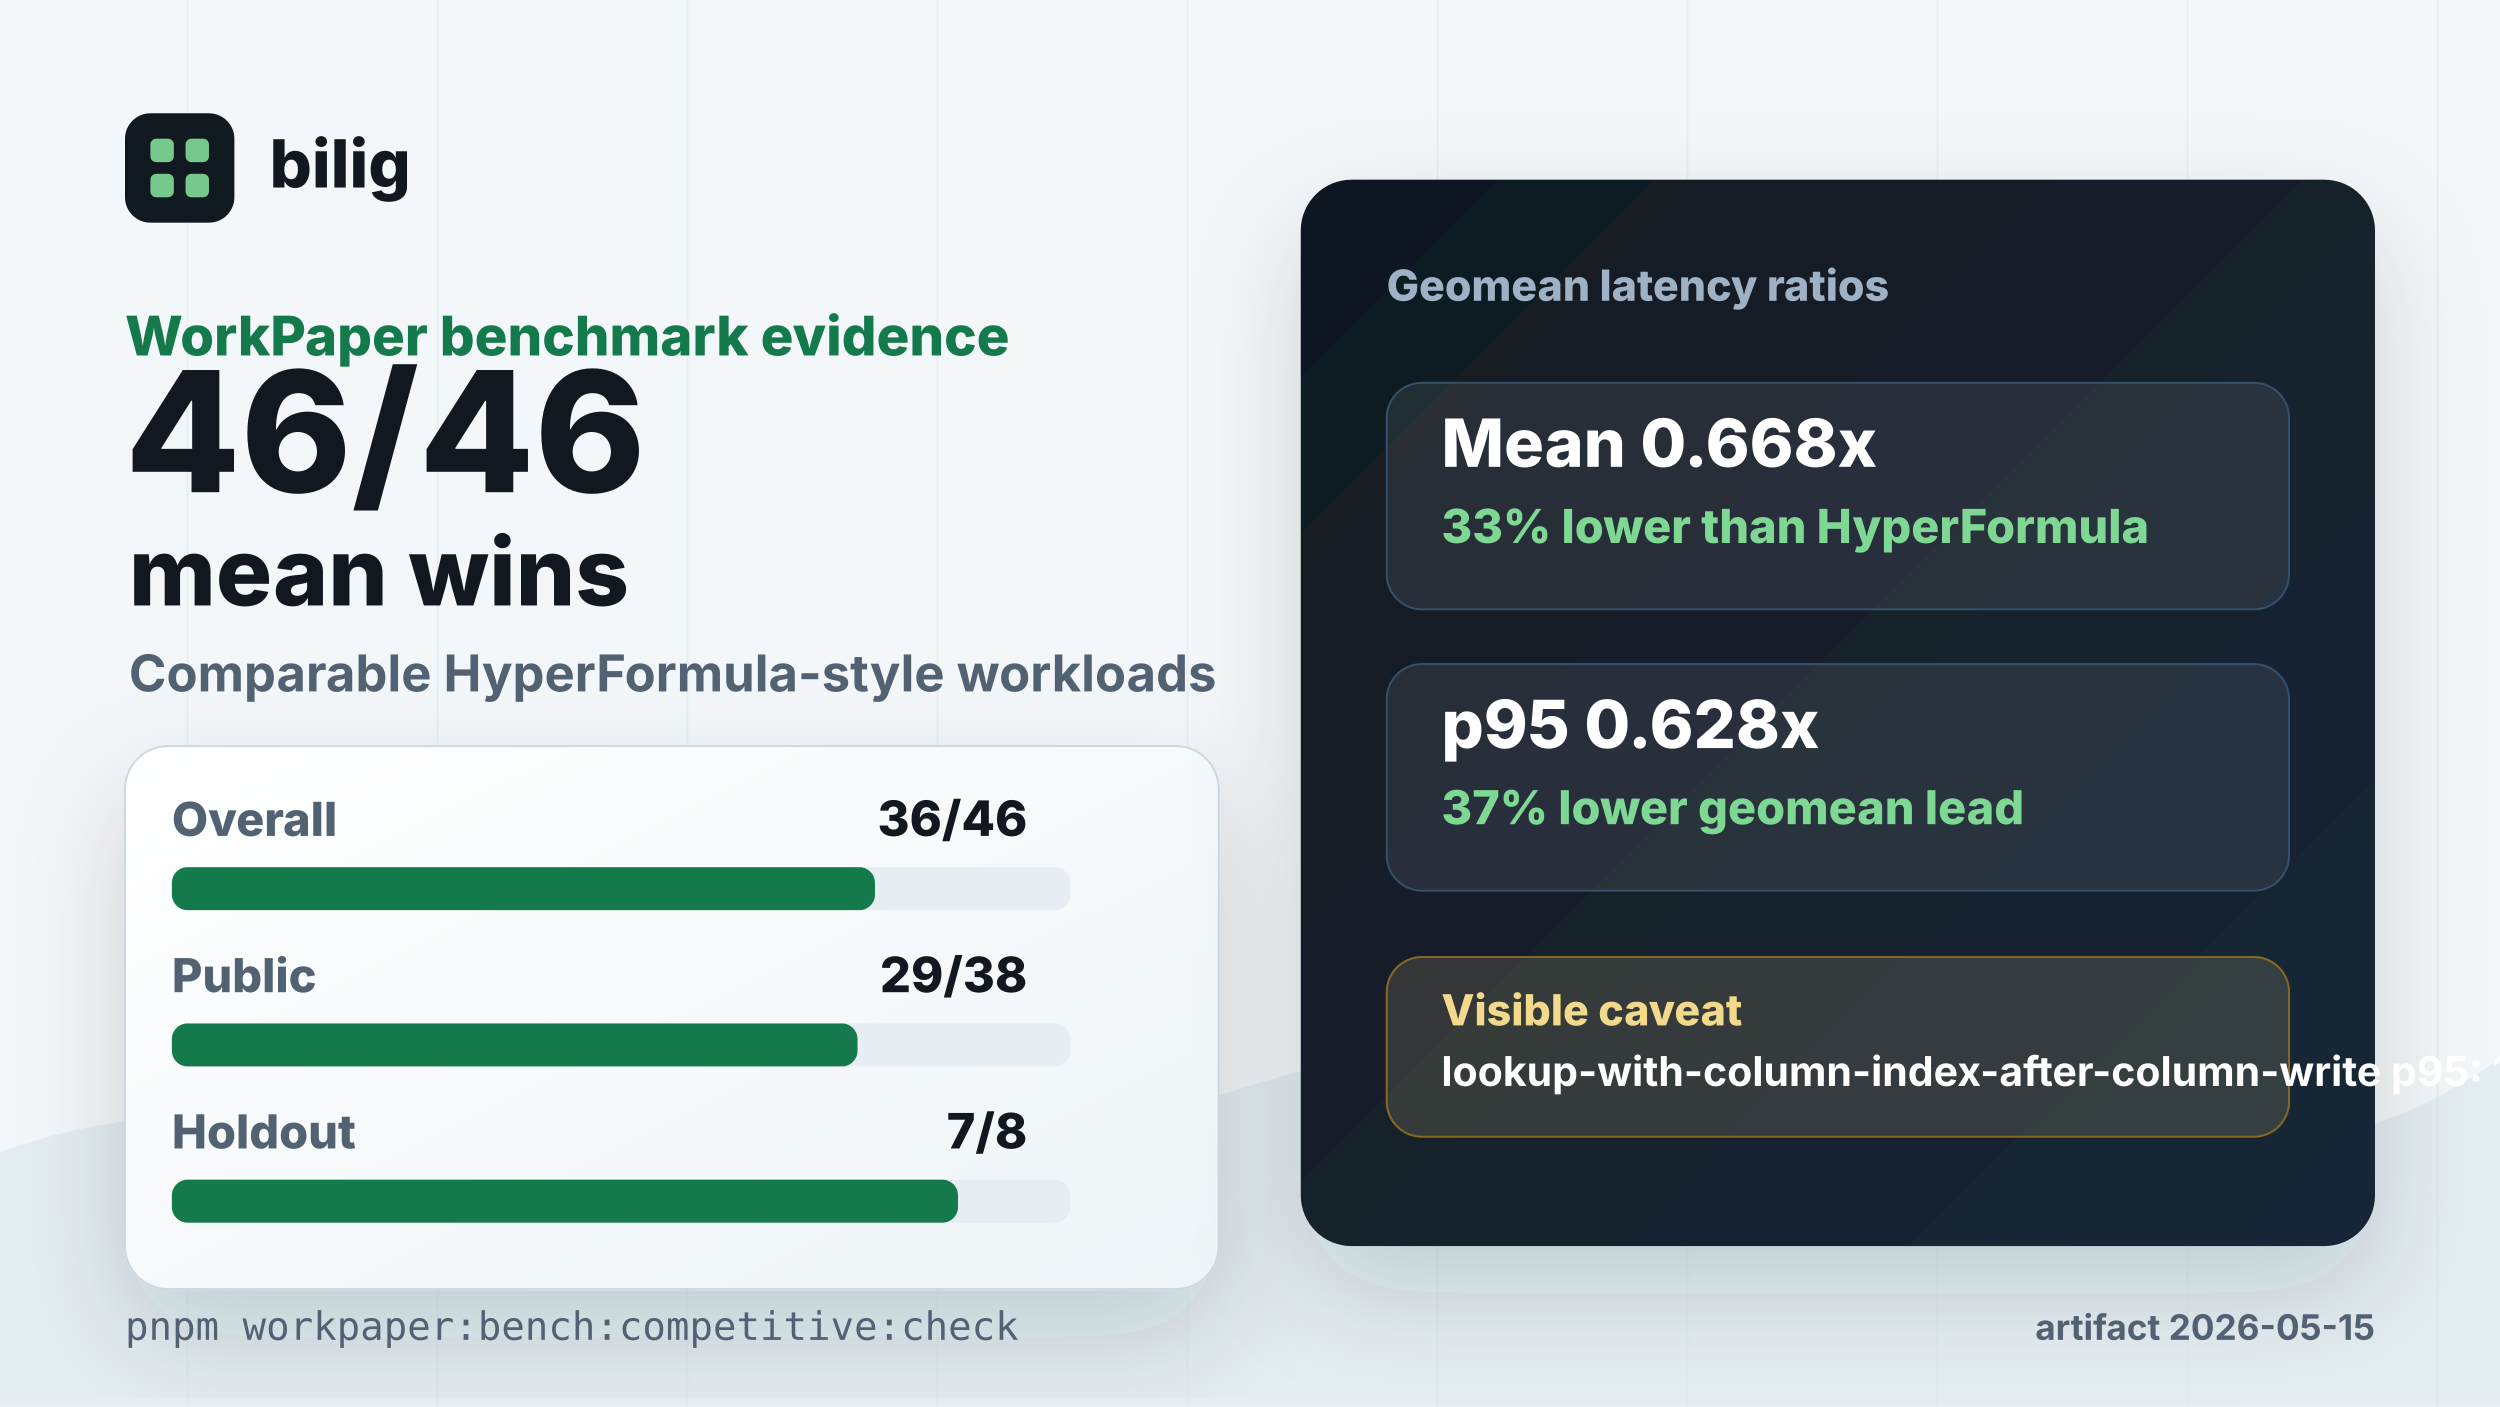
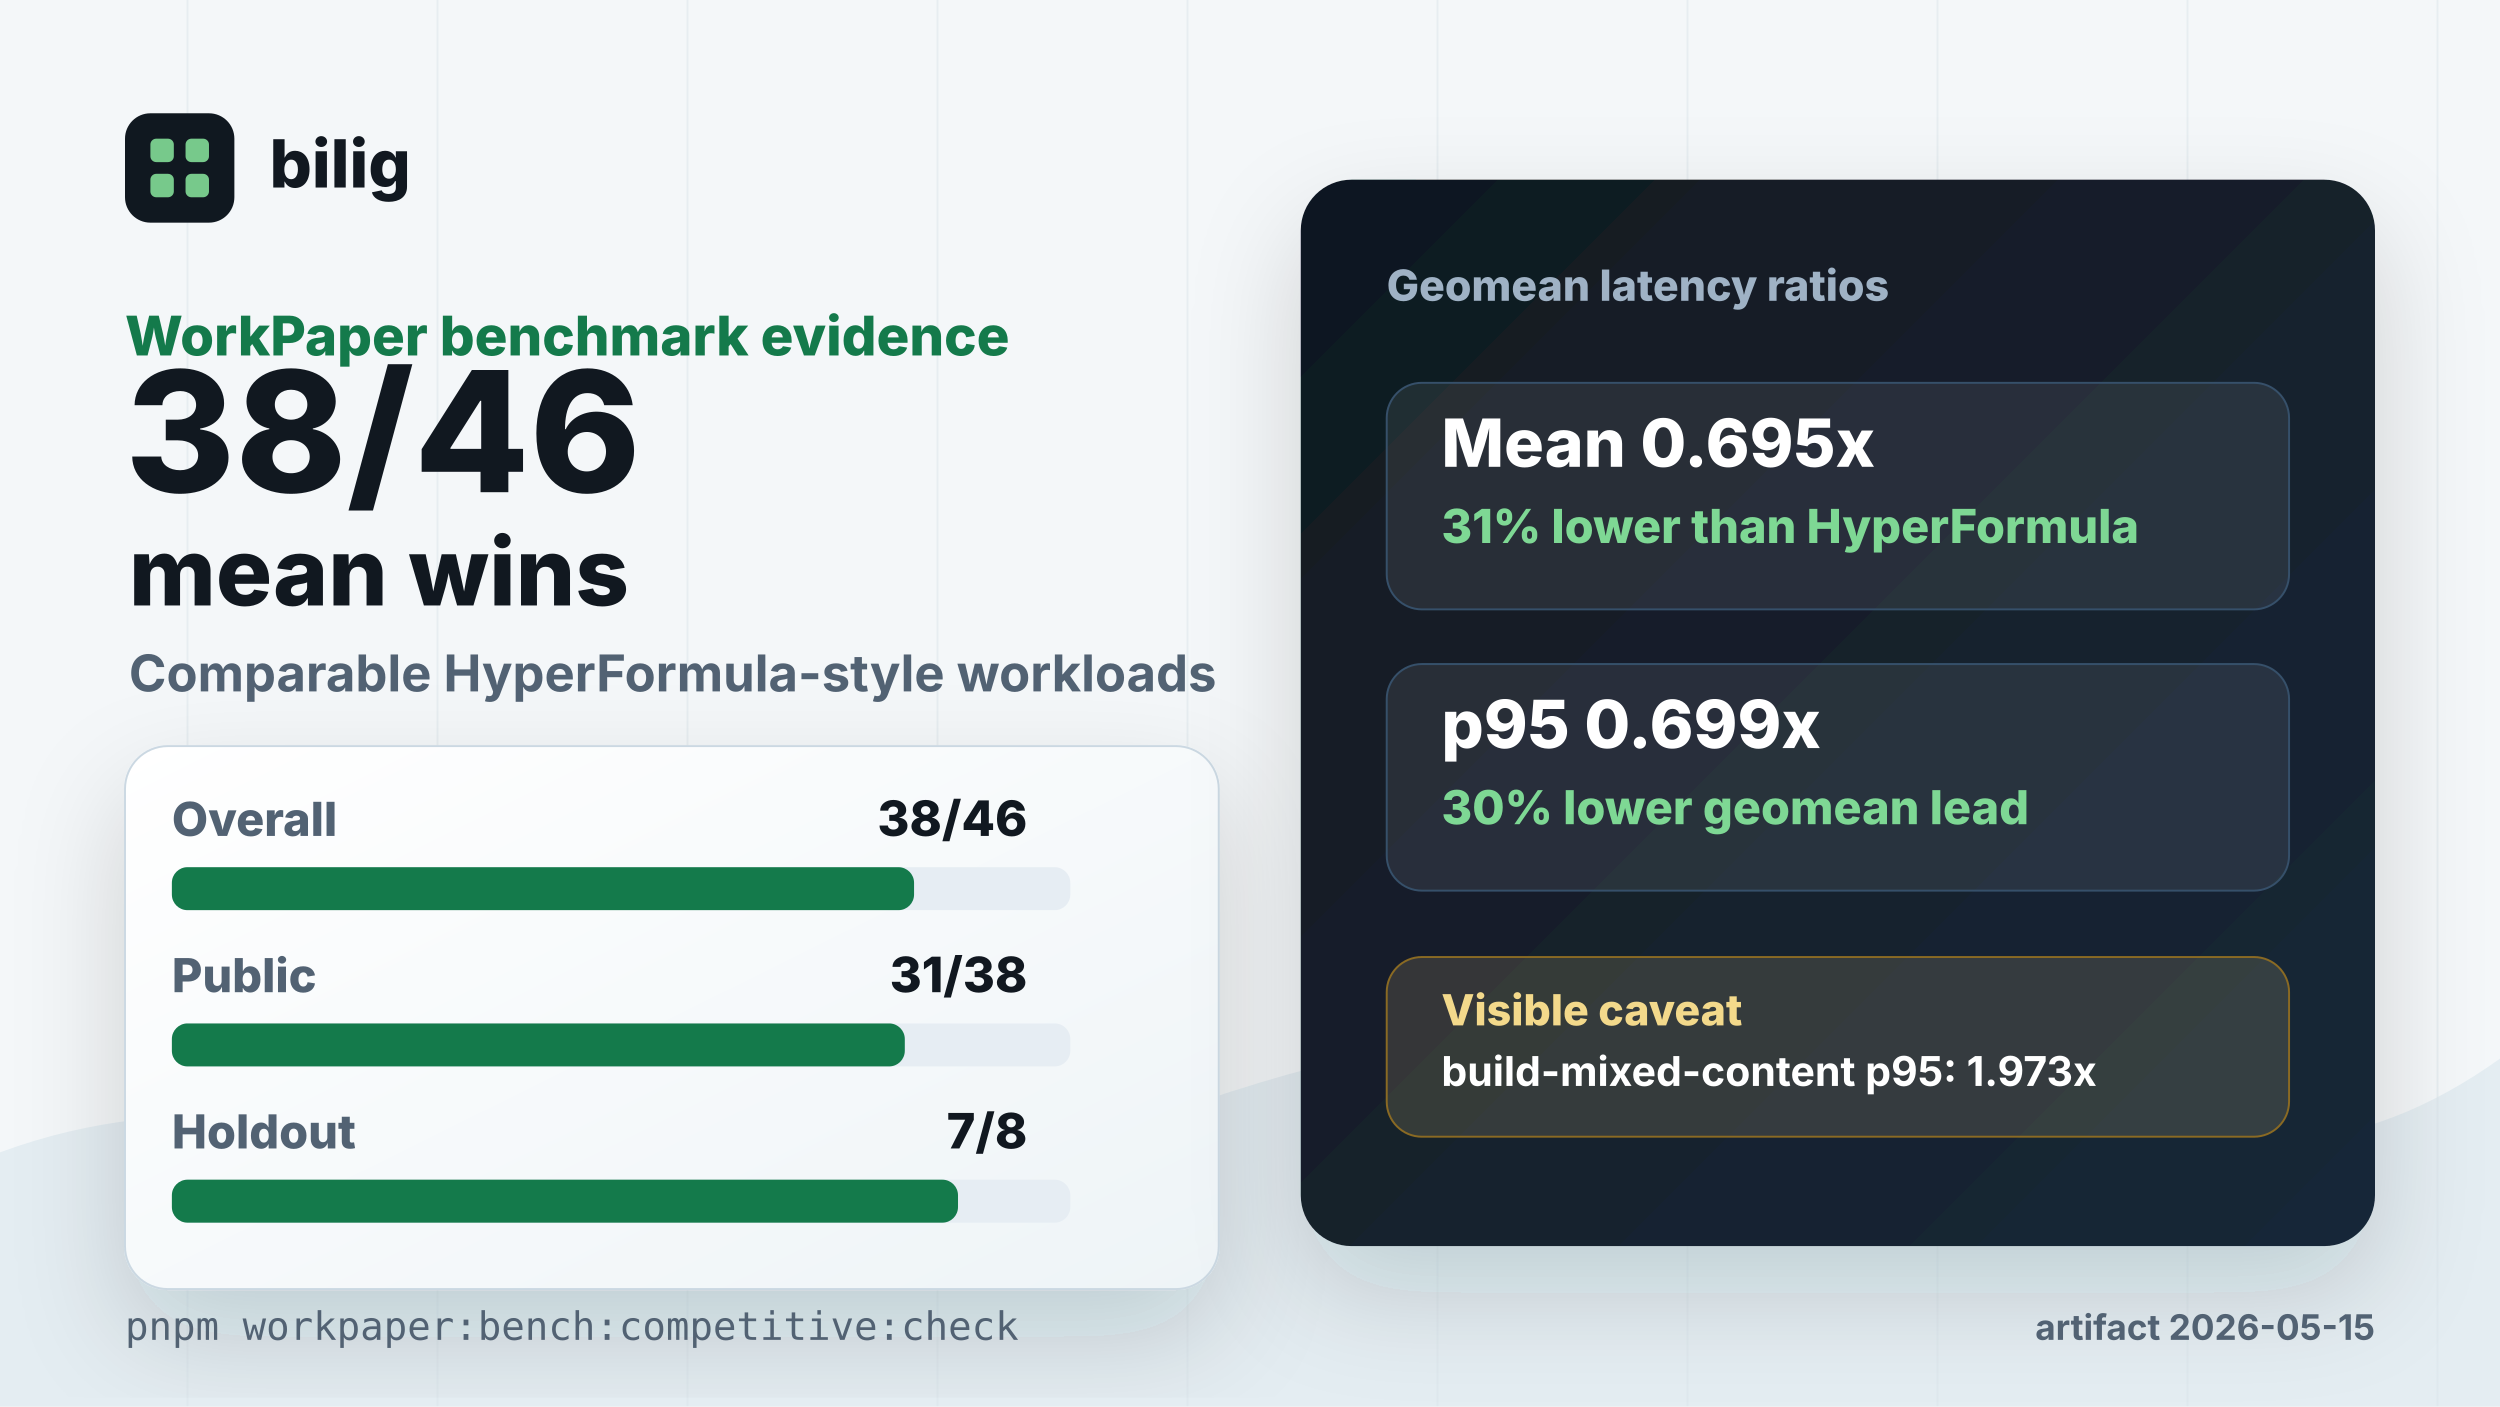
<svg xmlns="http://www.w3.org/2000/svg" width="1280" height="720" viewBox="0 0 1280 720">
  <defs>
    <linearGradient id="panel" x1="0" x2="1" y1="0" y2="1">
      <stop offset="0" stop-color="#ffffff" />
      <stop offset="1" stop-color="#eef4f7" />
    </linearGradient>
    <linearGradient id="dark" x1="0" x2="1" y1="0" y2="1">
      <stop offset="0" stop-color="#101820" />
      <stop offset="1" stop-color="#192838" />
    </linearGradient>
    <filter id="shadow" x="-20%" y="-20%" width="140%" height="140%">
      <feDropShadow dx="0" dy="24" stdDeviation="28" flood-color="#102033" flood-opacity="0.16" />
    </filter>
  </defs>
  <rect width="1280" height="720" fill="#f4f7f9" />
  <path d="M0 590 C190 520 340 674 520 600 C700 526 814 502 1000 560 C1135 602 1210 592 1280 542 L1280 720 L0 720 Z" fill="#e4edf2" />
  <g opacity="0.5" stroke="#d9e3ea" stroke-width="1">
    <path d="M96 0 V720" />
    <path d="M224 0 V720" />
    <path d="M352 0 V720" />
    <path d="M480 0 V720" />
    <path d="M608 0 V720" />
    <path d="M736 0 V720" />
    <path d="M864 0 V720" />
    <path d="M992 0 V720" />
    <path d="M1120 0 V720" />
    <path d="M1248 0 V720" />
  </g>
  <g transform="translate(64 58)">
    <rect x="0" y="0" width="56" height="56" rx="13" fill="#101820" />
    <rect x="13" y="13" width="12" height="12" rx="3" fill="#77c98b" />
    <rect x="31" y="13" width="12" height="12" rx="3" fill="#77c98b" />
    <rect x="13" y="31" width="12" height="12" rx="3" fill="#77c98b" />
    <rect x="31" y="31" width="12" height="12" rx="3" fill="#77c98b" />
    <text x="74" y="38" fill="#111820" font-family="Inter, Arial, Helvetica, sans-serif" font-size="34" font-weight="820">bilig</text>
  </g>
  <text x="64" y="182" fill="#147a4b" font-family="Inter, Arial, Helvetica, sans-serif" font-size="28" font-weight="820">WorkPaper benchmark evidence</text>
-   <text x="64" y="252" fill="#111820" font-family="Inter, Arial, Helvetica, sans-serif" font-size="86" font-weight="830" letter-spacing="0">46/46</text>
+   <text x="64" y="252" fill="#111820" font-family="Inter, Arial, Helvetica, sans-serif" font-size="86" font-weight="830" letter-spacing="0">38/46</text>
  <text x="66" y="310" fill="#111820" font-family="Inter, Arial, Helvetica, sans-serif" font-size="48" font-weight="800" letter-spacing="0">mean wins</text>
  <text x="66" y="354" fill="#526273" font-family="Inter, Arial, Helvetica, sans-serif" font-size="26" font-weight="650">Comparable HyperFormula-style workloads</text>
  <g filter="url(#shadow)">
    <rect x="64" y="382" width="560" height="278" rx="22" fill="url(#panel)" stroke="#cbd8e2" />
  </g>
  <g transform="translate(88 428)">
    <text x="0" y="0" fill="#526273" font-family="Inter, Arial, Helvetica, sans-serif" font-size="24" font-weight="760">Overall</text>
-     <text x="438" y="0" text-anchor="end" fill="#111820" font-family="Inter, Arial, Helvetica, sans-serif" font-size="25" font-weight="820">36/46</text>
+     <text x="438" y="0" text-anchor="end" fill="#111820" font-family="Inter, Arial, Helvetica, sans-serif" font-size="25" font-weight="820">38/46</text>
    <rect x="0" y="16" width="460" height="22" rx="8" fill="#e6edf3" />
-     <rect x="0" y="16" width="360.00" height="22" rx="8" fill="#147a4b" />
+     <rect x="0" y="16" width="380.00" height="22" rx="8" fill="#147a4b" />
  </g>
  <g transform="translate(88 508)">
    <text x="0" y="0" fill="#526273" font-family="Inter, Arial, Helvetica, sans-serif" font-size="24" font-weight="760">Public</text>
-     <text x="438" y="0" text-anchor="end" fill="#111820" font-family="Inter, Arial, Helvetica, sans-serif" font-size="25" font-weight="820">29/38</text>
+     <text x="438" y="0" text-anchor="end" fill="#111820" font-family="Inter, Arial, Helvetica, sans-serif" font-size="25" font-weight="820">31/38</text>
    <rect x="0" y="16" width="460" height="22" rx="8" fill="#e6edf3" />
-     <rect x="0" y="16" width="351.05" height="22" rx="8" fill="#147a4b" />
+     <rect x="0" y="16" width="375.26" height="22" rx="8" fill="#147a4b" />
  </g>
  <g transform="translate(88 588)">
    <text x="0" y="0" fill="#526273" font-family="Inter, Arial, Helvetica, sans-serif" font-size="24" font-weight="760">Holdout</text>
    <text x="438" y="0" text-anchor="end" fill="#111820" font-family="Inter, Arial, Helvetica, sans-serif" font-size="25" font-weight="820">7/8</text>
    <rect x="0" y="16" width="460" height="22" rx="8" fill="#e6edf3" />
    <rect x="0" y="16" width="402.50" height="22" rx="8" fill="#147a4b" />
  </g>
  <g filter="url(#shadow)">
    <rect x="666" y="92" width="550" height="546" rx="26" fill="url(#dark)" />
  </g>
  <text x="710" y="154" fill="#9fb2c5" font-family="Inter, Arial, Helvetica, sans-serif" font-size="22" font-weight="760">Geomean latency ratios</text>
  <g transform="translate(710 196)">
    <rect x="0" y="0" width="462" height="116" rx="18" fill="#ffffff" fill-opacity="0.08" stroke="#36506a" />
-     <text x="28" y="43" fill="#ffffff" font-family="Inter, Arial, Helvetica, sans-serif" font-size="34" font-weight="840">Mean 0.668x</text>
-     <text x="28" y="82" fill="#7ed894" font-family="Inter, Arial, Helvetica, sans-serif" font-size="24" font-weight="780">33% lower than HyperFormula</text>
+     <text x="28" y="43" fill="#ffffff" font-family="Inter, Arial, Helvetica, sans-serif" font-size="34" font-weight="840">Mean 0.695x</text>
+     <text x="28" y="82" fill="#7ed894" font-family="Inter, Arial, Helvetica, sans-serif" font-size="24" font-weight="780">31% lower than HyperFormula</text>
  </g>
  <g transform="translate(710 340)">
    <rect x="0" y="0" width="462" height="116" rx="18" fill="#ffffff" fill-opacity="0.08" stroke="#36506a" />
-     <text x="28" y="43" fill="#ffffff" font-family="Inter, Arial, Helvetica, sans-serif" font-size="34" font-weight="840">p95 0.628x</text>
-     <text x="28" y="82" fill="#7ed894" font-family="Inter, Arial, Helvetica, sans-serif" font-size="24" font-weight="780">37% lower geomean lead</text>
+     <text x="28" y="43" fill="#ffffff" font-family="Inter, Arial, Helvetica, sans-serif" font-size="34" font-weight="840">p95 0.699x</text>
+     <text x="28" y="82" fill="#7ed894" font-family="Inter, Arial, Helvetica, sans-serif" font-size="24" font-weight="780">30% lower geomean lead</text>
  </g>
  <g transform="translate(710 490)">
    <rect x="0" y="0" width="462" height="92" rx="18" fill="#f4d991" fill-opacity="0.14" stroke="#8a6a23" />
    <text x="28" y="35" fill="#f3d98b" font-family="Inter, Arial, Helvetica, sans-serif" font-size="22" font-weight="820">Visible caveat</text>
-     <text x="28" y="66" fill="#ffffff" font-family="Inter, Arial, Helvetica, sans-serif" font-size="21" font-weight="650">lookup-with-column-index-after-column-write p95: 1.884x</text>
+     <text x="28" y="66" fill="#ffffff" font-family="Inter, Arial, Helvetica, sans-serif" font-size="21" font-weight="650">build-mixed-content p95: 1.973x</text>
  </g>
  <text x="64" y="686" fill="#526273" font-family="SFMono-Regular, Menlo, Consolas, monospace" font-size="20">pnpm workpaper:bench:competitive:check</text>
  <text x="1216" y="686" text-anchor="end" fill="#526273" font-family="Inter, Arial, Helvetica, sans-serif" font-size="18" font-weight="650">artifact 2026-05-15</text>
</svg>
